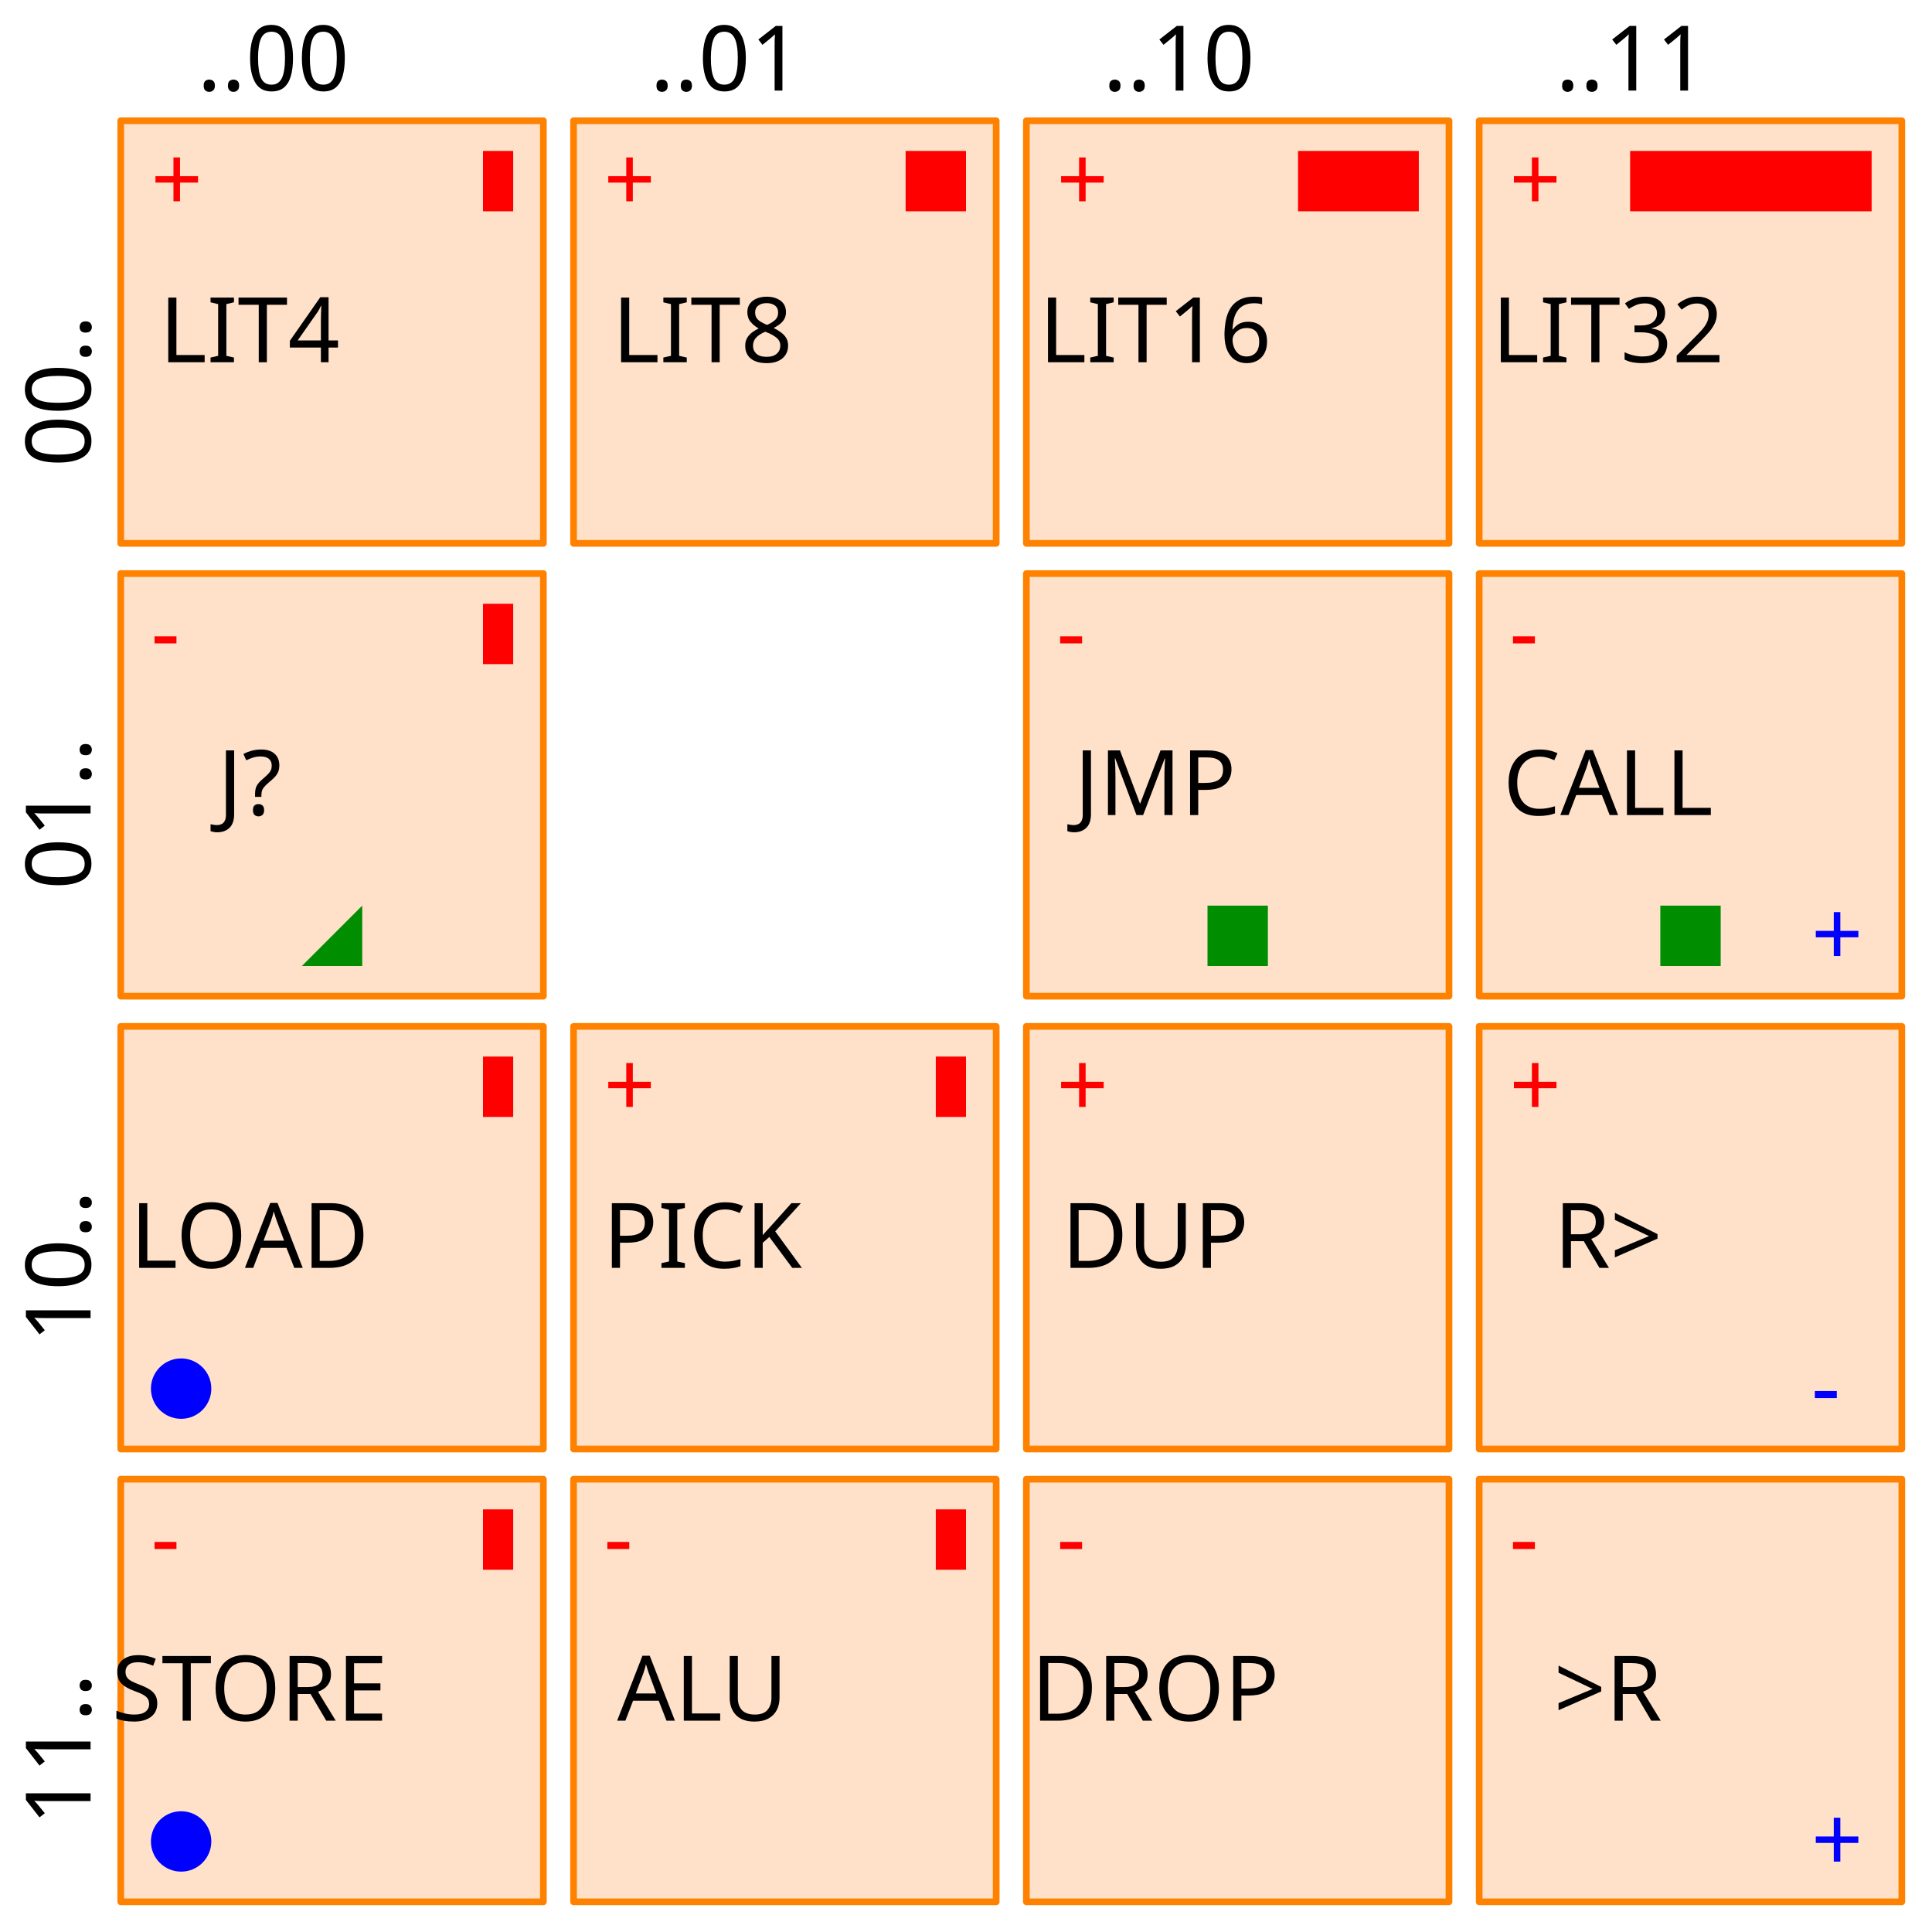
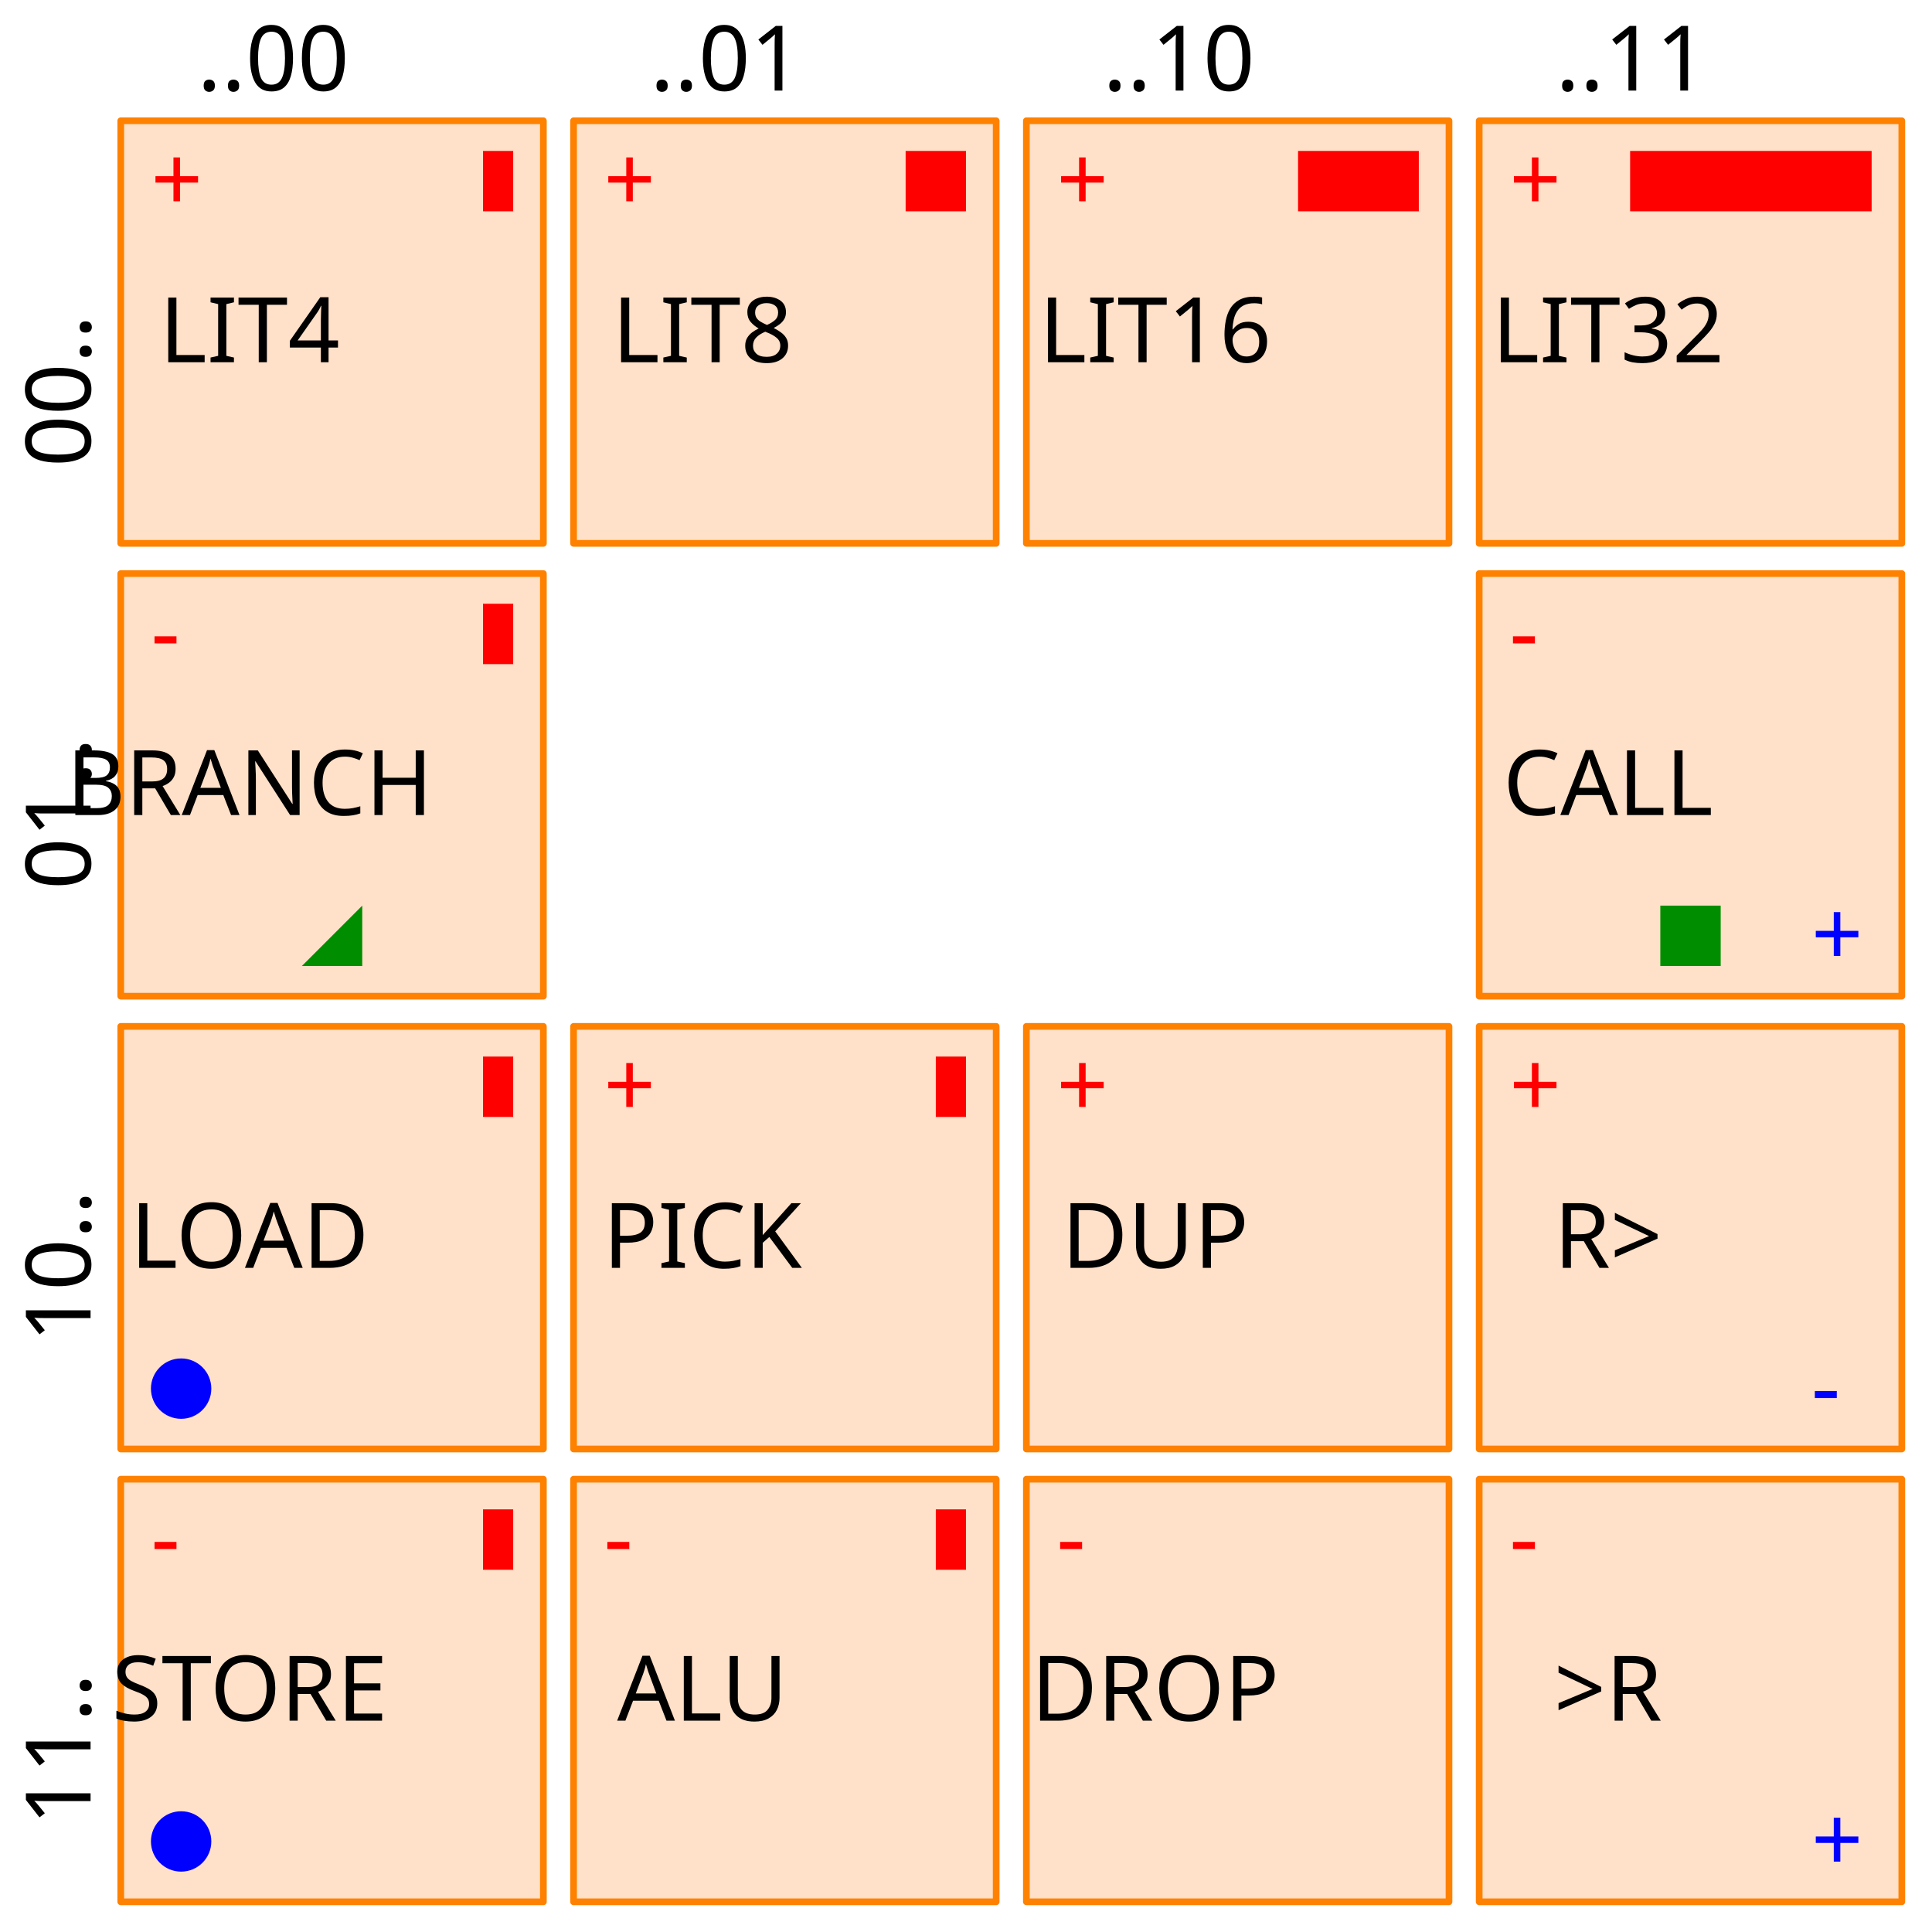
<svg xmlns="http://www.w3.org/2000/svg" width="512" height="512" id="svg2" version="1.1">
  <defs id="defs4" />
  <g id="layer1" transform="translate(0,-540.3622)">
    <g id="g4640" transform="translate(24,-104)">
      <rect y="676.362" x="8" height="112" width="112" id="rect2987-9" style="color:#000000;fill:#ff7300;fill-opacity:0.215;fill-rule:nonzero;stroke:#ff8100;stroke-width:1.772;stroke-linecap:round;stroke-linejoin:round;stroke-miterlimit:4;stroke-opacity:1;stroke-dasharray:none;stroke-dashoffset:0;marker:none;visibility:visible;display:inline;overflow:visible;enable-background:accumulate" />
      <text id="text3192-7" y="740.362" x="64" style="font-size:24px;font-style:normal;font-weight:normal;text-align:center;line-height:125%;letter-spacing:0px;word-spacing:0px;text-anchor:middle;fill:#000000;fill-opacity:1;stroke:none;font-family:Sans" xml:space="preserve">
        <tspan y="740.362" x="64" id="tspan3194-7">LIT4</tspan>
      </text>
      <rect y="684.362" x="104" height="16" width="8" id="rect2987-98-7-5-4" style="color:#000000;fill:#ff0000;fill-opacity:1;fill-rule:nonzero;stroke:none;stroke-width:1.772;marker:none;visibility:visible;display:inline;overflow:visible;enable-background:accumulate" />
      <text id="text4413-1" y="700.362" x="16" style="font-size:24px;font-style:normal;font-weight:normal;line-height:125%;letter-spacing:0px;word-spacing:0px;fill:#ff0000;fill-opacity:1;stroke:none;font-family:Sans" xml:space="preserve">
        <tspan y="700.362" x="16" id="tspan4415-3">+</tspan>
      </text>
    </g>
    <g id="g4694" transform="translate(136,-104)">
      <rect y="676.362" x="136" height="112" width="112" id="rect2987-8-2" style="color:#000000;fill:#ff7300;fill-opacity:0.215;fill-rule:nonzero;stroke:#ff8100;stroke-width:1.772;stroke-linecap:round;stroke-linejoin:round;stroke-miterlimit:4;stroke-opacity:1;stroke-dasharray:none;stroke-dashoffset:0;marker:none;visibility:visible;display:inline;overflow:visible;enable-background:accumulate" />
      <text id="text3192-7-0" y="740.362" x="192" style="font-size:24px;font-style:normal;font-weight:normal;text-align:center;line-height:125%;letter-spacing:0px;word-spacing:0px;text-anchor:middle;fill:#000000;fill-opacity:1;stroke:none;font-family:Sans" xml:space="preserve">
        <tspan y="740.362" x="192" id="tspan3194-7-6">LIT16</tspan>
      </text>
      <rect y="684.362" x="208" height="16" width="32" id="rect2987-98-7-5-5" style="color:#000000;fill:#ff0000;fill-opacity:1;fill-rule:nonzero;stroke:none;stroke-width:1.772;marker:none;visibility:visible;display:inline;overflow:visible;enable-background:accumulate" />
      <text id="text4413-30" y="700.362" x="144" style="font-size:24px;font-style:normal;font-weight:normal;line-height:125%;letter-spacing:0px;word-spacing:0px;fill:#ff0000;fill-opacity:1;stroke:none;font-family:Sans" xml:space="preserve">
        <tspan y="700.362" x="144" id="tspan4415-2">+</tspan>
-       </text>
-     </g>
-     <g id="g4678" transform="translate(8,144)">
-       <rect y="548.362" x="264" height="112" width="112" id="rect2987-5" style="color:#000000;fill:#ff7300;fill-opacity:0.215;fill-rule:nonzero;stroke:#ff8100;stroke-width:1.772;stroke-linecap:round;stroke-linejoin:round;stroke-miterlimit:4;stroke-opacity:1;stroke-dasharray:none;stroke-dashoffset:0;marker:none;visibility:visible;display:inline;overflow:visible;enable-background:accumulate" />
-       <text id="text3192-0-2" y="612.362" x="320" style="font-size:24px;font-style:normal;font-weight:normal;text-align:center;line-height:125%;letter-spacing:0px;word-spacing:0px;text-anchor:middle;fill:#000000;fill-opacity:1;stroke:none;font-family:Sans" xml:space="preserve">
-         <tspan y="612.362" x="320" id="tspan3194-4-4">JMP</tspan>
-       </text>
-       <rect y="636.362" x="312" height="16" width="16" id="rect2987-98-5" style="color:#000000;fill:#008e00;fill-opacity:1;fill-rule:nonzero;stroke:none;stroke-width:1.772;marker:none;visibility:visible;display:inline;overflow:visible;enable-background:accumulate" />
-       <text id="text4413-6" y="572.362" x="272" style="font-size:24px;font-style:normal;font-weight:normal;line-height:125%;letter-spacing:0px;word-spacing:0px;fill:#ff0000;fill-opacity:1;stroke:none;font-family:Sans" xml:space="preserve">
-         <tspan y="572.362" x="272" id="tspan4415-5">-</tspan>
      </text>
    </g>
    <g id="g4671" transform="translate(-120,384)">
      <rect y="548.362" x="392" height="112" width="112" id="rect2987-8-28" style="color:#000000;fill:#ff7300;fill-opacity:0.215;fill-rule:nonzero;stroke:#ff8100;stroke-width:1.772;stroke-linecap:round;stroke-linejoin:round;stroke-miterlimit:4;stroke-opacity:1;stroke-dasharray:none;stroke-dashoffset:0;marker:none;visibility:visible;display:inline;overflow:visible;enable-background:accumulate" />
      <text id="text3192-7-01-9-5-3" y="612.362" x="448" style="font-size:24px;font-style:normal;font-weight:normal;text-align:center;line-height:125%;letter-spacing:0px;word-spacing:0px;text-anchor:middle;fill:#000000;fill-opacity:1;stroke:none;font-family:Sans" xml:space="preserve">
        <tspan y="612.362" x="448" id="tspan3194-7-7-8-9-2">DROP</tspan>
      </text>
      <text id="text4413-5" y="572.362" x="400" style="font-size:24px;font-style:normal;font-weight:normal;line-height:125%;letter-spacing:0px;word-spacing:0px;fill:#ff0000;fill-opacity:1;stroke:none;font-family:Sans" xml:space="preserve">
        <tspan y="572.362" x="400" id="tspan4415-9">-</tspan>
      </text>
    </g>
    <g id="g4702" transform="translate(128,-104)">
      <rect y="676.362" x="264" height="112" width="112" id="rect2987-9-5" style="color:#000000;fill:#ff7300;fill-opacity:0.215;fill-rule:nonzero;stroke:#ff8100;stroke-width:1.772;stroke-linecap:round;stroke-linejoin:round;stroke-miterlimit:4;stroke-opacity:1;stroke-dasharray:none;stroke-dashoffset:0;marker:none;visibility:visible;display:inline;overflow:visible;enable-background:accumulate" />
      <text id="text3192-7-9" y="740.362" x="320" style="font-size:24px;font-style:normal;font-weight:normal;text-align:center;line-height:125%;letter-spacing:0px;word-spacing:0px;text-anchor:middle;fill:#000000;fill-opacity:1;stroke:none;font-family:Sans" xml:space="preserve">
        <tspan y="740.362" x="320" id="tspan3194-7-9">LIT32</tspan>
      </text>
      <rect y="684.362" x="304" height="16" width="64" id="rect2987-98-7-5-5-6" style="color:#000000;fill:#ff0000;fill-opacity:1;fill-rule:nonzero;stroke:none;stroke-width:1.772;marker:none;visibility:visible;display:inline;overflow:visible;enable-background:accumulate" />
      <text id="text4413-56" y="700.362" x="272" style="font-size:24px;font-style:normal;font-weight:normal;line-height:125%;letter-spacing:0px;word-spacing:0px;fill:#ff0000;fill-opacity:1;stroke:none;font-family:Sans" xml:space="preserve">
        <tspan y="700.362" x="272" id="tspan4415-53">+</tspan>
      </text>
    </g>
    <g id="g4710" transform="translate(16,128)">
      <rect y="804.362" x="136" height="112" width="112" id="rect2987-8-6" style="color:#000000;fill:#ff7300;fill-opacity:0.215;fill-rule:nonzero;stroke:#ff8100;stroke-width:1.772;stroke-linecap:round;stroke-linejoin:round;stroke-miterlimit:4;stroke-opacity:1;stroke-dasharray:none;stroke-dashoffset:0;marker:none;visibility:visible;display:inline;overflow:visible;enable-background:accumulate" />
      <text id="text3192-7-01-9-5-3-3-6-4" y="868.362" x="192" style="font-size:24px;font-style:normal;font-weight:normal;text-align:center;line-height:125%;letter-spacing:0px;word-spacing:0px;text-anchor:middle;fill:#000000;fill-opacity:1;stroke:none;font-family:Sans" xml:space="preserve">
        <tspan y="868.362" x="192" id="tspan3194-7-7-8-9-2-1-6-9">ALU</tspan>
      </text>
      <rect y="812.362" x="232" height="16" width="8" id="rect2987-98-7-3" style="color:#000000;fill:#ff0000;fill-opacity:1;fill-rule:nonzero;stroke:none;stroke-width:1.772;marker:none;visibility:visible;display:inline;overflow:visible;enable-background:accumulate" />
      <text id="text4413-9" y="828.362" x="144" style="font-size:24px;font-style:normal;font-weight:normal;line-height:125%;letter-spacing:0px;word-spacing:0px;fill:#ff0000;fill-opacity:1;stroke:none;font-family:Sans" xml:space="preserve">
        <tspan y="828.362" x="144" id="tspan4415-88">-</tspan>
      </text>
    </g>
    <g id="g4726" transform="translate(8,-120)">
      <rect y="932.362" x="264" height="112" width="112" id="rect2987-9-5-9" style="color:#000000;fill:#ff7300;fill-opacity:0.215;fill-rule:nonzero;stroke:#ff8100;stroke-width:1.772;stroke-linecap:round;stroke-linejoin:round;stroke-miterlimit:4;stroke-opacity:1;stroke-dasharray:none;stroke-dashoffset:0;marker:none;visibility:visible;display:inline;overflow:visible;enable-background:accumulate" />
      <text id="text3192-7-01-9" y="996.362" x="320" style="font-size:24px;font-style:normal;font-weight:normal;text-align:center;line-height:125%;letter-spacing:0px;word-spacing:0px;text-anchor:middle;fill:#000000;fill-opacity:1;stroke:none;font-family:Sans" xml:space="preserve">
        <tspan y="996.362" x="320" id="tspan3194-7-7-8">DUP</tspan>
      </text>
      <text id="text4413-7" y="956.362" x="272" style="font-size:24px;font-style:normal;font-weight:normal;line-height:125%;letter-spacing:0px;word-spacing:0px;fill:#ff0000;fill-opacity:1;stroke:none;font-family:Sans" xml:space="preserve">
        <tspan y="956.362" x="272" id="tspan4415-13">+</tspan>
      </text>
    </g>
    <g id="g4656" transform="translate(-240,-120)">
      <rect y="932.362" x="392" height="112" width="112" id="rect2987-8-2-7-3" style="color:#000000;fill:#ff7300;fill-opacity:0.215;fill-rule:nonzero;stroke:#ff8100;stroke-width:1.772;stroke-linecap:round;stroke-linejoin:round;stroke-miterlimit:4;stroke-opacity:1;stroke-dasharray:none;stroke-dashoffset:0;marker:none;visibility:visible;display:inline;overflow:visible;enable-background:accumulate" />
      <text id="text3192-7-01-9-5" y="996.362" x="448" style="font-size:24px;font-style:normal;font-weight:normal;text-align:center;line-height:125%;letter-spacing:0px;word-spacing:0px;text-anchor:middle;fill:#000000;fill-opacity:1;stroke:none;font-family:Sans" xml:space="preserve">
        <tspan y="996.362" x="448" id="tspan3194-7-7-8-9">PICK</tspan>
      </text>
      <text id="text4413-29" y="956.362" x="400" style="font-size:24px;font-style:normal;font-weight:normal;line-height:125%;letter-spacing:0px;word-spacing:0px;fill:#ff0000;fill-opacity:1;stroke:none;font-family:Sans" xml:space="preserve">
        <tspan y="956.362" x="400" id="tspan4415-29">+</tspan>
      </text>
    </g>
    <g id="g4733" transform="translate(256,-120)">
      <rect y="932.362" x="136" height="112" width="112" id="rect2987-8-2-3" style="color:#000000;fill:#ff7300;fill-opacity:0.215;fill-rule:nonzero;stroke:#ff8100;stroke-width:1.772;stroke-linecap:round;stroke-linejoin:round;stroke-miterlimit:4;stroke-opacity:1;stroke-dasharray:none;stroke-dashoffset:0;marker:none;visibility:visible;display:inline;overflow:visible;enable-background:accumulate" />
      <text id="text3192-7-01-7" y="996.362" x="192" style="font-size:24px;font-style:normal;font-weight:normal;text-align:center;line-height:125%;letter-spacing:0px;word-spacing:0px;text-anchor:middle;fill:#000000;fill-opacity:1;stroke:none;font-family:Sans" xml:space="preserve">
        <tspan y="996.362" x="192" id="tspan3194-7-7-7">R&gt;</tspan>
      </text>
      <text id="text4413-95" y="956.362" x="144" style="font-size:24px;font-style:normal;font-weight:normal;line-height:125%;letter-spacing:0px;word-spacing:0px;fill:#ff0000;fill-opacity:1;stroke:none;font-family:Sans" xml:space="preserve">
        <tspan y="956.362" x="144" id="tspan4415-94">+</tspan>
      </text>
      <text id="text4413-30-5" y="1036.362" x="224" style="font-size:24px;font-style:normal;font-weight:normal;line-height:125%;letter-spacing:0px;word-spacing:0px;fill:#0000ff;fill-opacity:1;stroke:none;font-family:Sans" xml:space="preserve">
        <tspan y="1036.362" x="224" id="tspan4415-2-0">-</tspan>
      </text>
    </g>
    <g id="g4625" transform="translate(384,-2.6171874e-6)">
      <rect y="932.362" x="8" height="112" width="112" id="rect2987-9-4" style="color:#000000;fill:#ff7300;fill-opacity:0.215;fill-rule:nonzero;stroke:#ff8100;stroke-width:1.772;stroke-linecap:round;stroke-linejoin:round;stroke-miterlimit:4;stroke-opacity:1;stroke-dasharray:none;stroke-dashoffset:0;marker:none;visibility:visible;display:inline;overflow:visible;enable-background:accumulate" />
      <text id="text3192-7-01" y="996.362" x="64" style="font-size:24px;font-style:normal;font-weight:normal;text-align:center;line-height:125%;letter-spacing:0px;word-spacing:0px;text-anchor:middle;fill:#000000;fill-opacity:1;stroke:none;font-family:Sans" xml:space="preserve">
        <tspan y="996.362" x="64" id="tspan3194-7-7">&gt;R</tspan>
      </text>
      <text id="text4413-0" y="956.362" x="16" style="font-size:24px;font-style:normal;font-weight:normal;line-height:125%;letter-spacing:0px;word-spacing:0px;fill:#ff0000;fill-opacity:1;stroke:none;font-family:Sans" xml:space="preserve">
        <tspan y="956.362" x="16" id="tspan4415-6">-</tspan>
      </text>
      <text id="text4413-30-5-5" y="1036.362" x="96" style="font-size:24px;font-style:normal;font-weight:normal;line-height:125%;letter-spacing:0px;word-spacing:0px;fill:#0000ff;fill-opacity:1;stroke:none;font-family:Sans" xml:space="preserve">
        <tspan y="1036.362" x="96" id="tspan4415-2-0-9">+</tspan>
      </text>
    </g>
    <g id="g4802" transform="translate(-104,16)">
      <rect y="676.362" x="136" height="112" width="112" id="rect2987-8" style="color:#000000;fill:#ff7300;fill-opacity:0.215;fill-rule:nonzero;stroke:#ff8100;stroke-width:1.772;stroke-linecap:round;stroke-linejoin:round;stroke-miterlimit:4;stroke-opacity:1;stroke-dasharray:none;stroke-dashoffset:0;marker:none;visibility:visible;display:inline;overflow:visible;enable-background:accumulate" />
-       <text id="text3192-0" y="740.362" x="192" style="font-size:24px;font-style:normal;font-weight:normal;text-align:center;line-height:125%;letter-spacing:0px;word-spacing:0px;text-anchor:middle;fill:#000000;fill-opacity:1;stroke:none;font-family:Sans" xml:space="preserve">
-         <tspan y="740.362" x="192" id="tspan3194-4">J?</tspan>
+       <text id="text3192-0" y="740.362" x="192" style="font-style:normal;font-weight:normal;font-size:24px;line-height:125%;font-family:Sans;text-align:center;letter-spacing:0px;word-spacing:0px;text-anchor:middle;fill:#000000;fill-opacity:1;stroke:none" xml:space="preserve">
+         <tspan y="740.362" x="192" id="tspan3194-4">BRANCH</tspan>
      </text>
      <path style="color:#000000;fill:#008e00;fill-opacity:1;fill-rule:nonzero;stroke:none;stroke-width:1.772;marker:none;visibility:visible;display:inline;overflow:visible;enable-background:accumulate" d="m 200,764.362 0,16 -16,0 z" id="rect2987-98-6" />
      <text id="text4413-3" y="700.362" x="144" style="font-size:24px;font-style:normal;font-weight:normal;line-height:125%;letter-spacing:0px;word-spacing:0px;fill:#ff0000;fill-opacity:1;stroke:none;font-family:Sans" xml:space="preserve">
        <tspan y="700.362" x="144" id="tspan4415-1">-</tspan>
      </text>
      <rect style="color:#000000;fill:#ff0000;fill-opacity:1;fill-rule:nonzero;stroke:none;stroke-width:1.772;marker:none;visibility:visible;display:inline;overflow:visible;enable-background:accumulate" id="rect2987-98-7-5-4-6" width="8" height="16" x="232" y="684.362" />
    </g>
    <g id="g4838" transform="translate(0,16)">
      <rect y="676.362" x="392" height="112" width="112" id="rect2987-5-3" style="color:#000000;fill:#ff7300;fill-opacity:0.215;fill-rule:nonzero;stroke:#ff8100;stroke-width:1.772;stroke-linecap:round;stroke-linejoin:round;stroke-miterlimit:4;stroke-opacity:1;stroke-dasharray:none;stroke-dashoffset:0;marker:none;visibility:visible;display:inline;overflow:visible;enable-background:accumulate" />
      <text id="text3192-0-2-8" y="740.362" x="448" style="font-size:24px;font-style:normal;font-weight:normal;text-align:center;line-height:125%;letter-spacing:0px;word-spacing:0px;text-anchor:middle;fill:#000000;fill-opacity:1;stroke:none;font-family:Sans" xml:space="preserve">
        <tspan y="740.362" x="448" id="tspan3194-4-4-7">CALL</tspan>
      </text>
      <rect y="764.362" x="440" height="16" width="16" id="rect2987-98-5-1" style="color:#000000;fill:#008e00;fill-opacity:1;fill-rule:nonzero;stroke:none;stroke-width:1.772;marker:none;visibility:visible;display:inline;overflow:visible;enable-background:accumulate" />
      <text id="text4413-6-3" y="700.362" x="400" style="font-size:24px;font-style:normal;font-weight:normal;line-height:125%;letter-spacing:0px;word-spacing:0px;fill:#ff0000;fill-opacity:1;stroke:none;font-family:Sans" xml:space="preserve">
        <tspan y="700.362" x="400" id="tspan4415-5-0">-</tspan>
      </text>
      <text xml:space="preserve" style="font-size:24px;font-style:normal;font-weight:normal;line-height:125%;letter-spacing:0px;word-spacing:0px;fill:#0000ff;fill-opacity:1;stroke:none;font-family:Sans" x="480" y="780.362" id="text4413-30-5-5-2">
        <tspan id="tspan4415-2-0-9-0" x="480" y="780.362">+</tspan>
      </text>
    </g>
    <text id="text3192-7-6" y="564.362" x="88" style="font-size:24px;font-style:normal;font-weight:normal;text-align:center;line-height:125%;letter-spacing:0px;word-spacing:0px;text-anchor:middle;fill:#000000;fill-opacity:1;stroke:none;font-family:Sans" xml:space="preserve">
      <tspan y="564.362" x="88" id="tspan3194-7-67">..00</tspan>
    </text>
    <text id="text3192-7-6-2" y="564.362" x="208" style="font-size:24px;font-style:normal;font-weight:normal;text-align:center;line-height:125%;letter-spacing:0px;word-spacing:0px;text-anchor:middle;fill:#000000;fill-opacity:1;stroke:none;font-family:Sans" xml:space="preserve">
      <tspan y="564.362" x="208" id="tspan3194-7-67-8">..01</tspan>
    </text>
    <text id="text3192-7-6-4" y="564.362" x="328" style="font-size:24px;font-style:normal;font-weight:normal;text-align:center;line-height:125%;letter-spacing:0px;word-spacing:0px;text-anchor:middle;fill:#000000;fill-opacity:1;stroke:none;font-family:Sans" xml:space="preserve">
      <tspan y="564.362" x="328" id="tspan3194-7-67-3">..10</tspan>
    </text>
    <text id="text3192-7-6-3" y="564.362" x="448" style="font-size:24px;font-style:normal;font-weight:normal;text-align:center;line-height:125%;letter-spacing:0px;word-spacing:0px;text-anchor:middle;fill:#000000;fill-opacity:1;stroke:none;font-family:Sans" xml:space="preserve">
      <tspan y="564.362" x="448" id="tspan3194-7-67-5">..11</tspan>
    </text>
    <text id="text3192-7-6-0" y="24" x="-628.362" style="font-size:24px;font-style:normal;font-weight:normal;text-align:center;line-height:125%;letter-spacing:0px;word-spacing:0px;text-anchor:middle;fill:#000000;fill-opacity:1;stroke:none;font-family:Sans" xml:space="preserve" transform="matrix(0,-1,1,0,0,0)">
      <tspan y="24" x="-628.362" id="tspan3194-7-67-2">00..</tspan>
    </text>
    <text id="text3192-7-6-0-9" y="24" x="-740.362" style="font-size:24px;font-style:normal;font-weight:normal;text-align:center;line-height:125%;letter-spacing:0px;word-spacing:0px;text-anchor:middle;fill:#000000;fill-opacity:1;stroke:none;font-family:Sans" xml:space="preserve" transform="matrix(0,-1,1,0,0,0)">
      <tspan y="24" x="-740.362" id="tspan3194-7-67-2-3">01..</tspan>
    </text>
    <text id="text3192-7-6-0-5" y="24" x="-860.362" style="font-size:24px;font-style:normal;font-weight:normal;text-align:center;line-height:125%;letter-spacing:0px;word-spacing:0px;text-anchor:middle;fill:#000000;fill-opacity:1;stroke:none;font-family:Sans" xml:space="preserve" transform="matrix(0,-1,1,0,0,0)">
      <tspan y="24" x="-860.362" id="tspan3194-7-67-2-8">10..</tspan>
    </text>
    <text id="text3192-7-6-0-7" y="24" x="-988.362" style="font-size:24px;font-style:normal;font-weight:normal;text-align:center;line-height:125%;letter-spacing:0px;word-spacing:0px;text-anchor:middle;fill:#000000;fill-opacity:1;stroke:none;font-family:Sans" xml:space="preserve" transform="matrix(0,-1,1,0,0,0)">
      <tspan y="24" x="-988.362" id="tspan3194-7-67-2-6">11..</tspan>
    </text>
    <g id="g4694-5" transform="translate(16,-104)">
      <rect y="676.362" x="136" height="112" width="112" id="rect2987-8-2-7" style="color:#000000;fill:#ff7300;fill-opacity:0.215;fill-rule:nonzero;stroke:#ff8100;stroke-width:1.772;stroke-linecap:round;stroke-linejoin:round;stroke-miterlimit:4;stroke-opacity:1;stroke-dasharray:none;stroke-dashoffset:0;marker:none;visibility:visible;display:inline;overflow:visible;enable-background:accumulate" />
      <text id="text3192-7-0-1" y="740.362" x="192" style="font-size:24px;font-style:normal;font-weight:normal;text-align:center;line-height:125%;letter-spacing:0px;word-spacing:0px;text-anchor:middle;fill:#000000;fill-opacity:1;stroke:none;font-family:Sans" xml:space="preserve">
        <tspan y="740.362" x="192" id="tspan3194-7-6-4">LIT8</tspan>
      </text>
      <rect y="684.362" x="224" height="16" width="16" id="rect2987-98-7-5-5-64" style="color:#000000;fill:#ff0000;fill-opacity:1;fill-rule:nonzero;stroke:none;stroke-width:1.772;marker:none;visibility:visible;display:inline;overflow:visible;enable-background:accumulate" />
      <text id="text4413-30-2" y="700.362" x="144" style="font-size:24px;font-style:normal;font-weight:normal;line-height:125%;letter-spacing:0px;word-spacing:0px;fill:#ff0000;fill-opacity:1;stroke:none;font-family:Sans" xml:space="preserve">
        <tspan y="700.362" x="144" id="tspan4415-2-5">+</tspan>
      </text>
    </g>
    <g id="g5086" transform="translate(-104,136)">
      <rect y="676.362" x="136" height="112" width="112" id="rect2987-5-4" style="color:#000000;fill:#ff7300;fill-opacity:0.215;fill-rule:nonzero;stroke:#ff8100;stroke-width:1.772;stroke-linecap:round;stroke-linejoin:round;stroke-miterlimit:4;stroke-opacity:1;stroke-dasharray:none;stroke-dashoffset:0;marker:none;visibility:visible;display:inline;overflow:visible;enable-background:accumulate" />
      <text id="text3192-7-01-9-5-3-3" y="740.362" x="192" style="font-size:24px;font-style:normal;font-weight:normal;text-align:center;line-height:125%;letter-spacing:0px;word-spacing:0px;text-anchor:middle;fill:#000000;fill-opacity:1;stroke:none;font-family:Sans" xml:space="preserve">
        <tspan y="740.362" x="192" id="tspan3194-7-7-8-9-2-1">LOAD</tspan>
      </text>
-       <path transform="translate(-128,492.3622)" d="m 288,280 c 0,4.418 -3.582,8 -8,8 -4.418,0 -8,-3.582 -8,-8 0,-4.418 3.582,-8 8,-8 4.418,0 8,3.582 8,8 z" id="path4350" style="color:#000000;fill:#0000ff;fill-opacity:1;fill-rule:nonzero;stroke:none;stroke-width:1.772;marker:none;visibility:visible;display:inline;overflow:visible;enable-background:accumulate" />
+       <path transform="translate(-128,492.3622)" d="m 288,280 a 8,8 0 0 1 -8,8 8,8 0 0 1 -8,-8 8,8 0 0 1 8,-8 8,8 0 0 1 8,8 z" id="path4350" style="color:#000000;fill:#0000ff;fill-opacity:1;fill-rule:nonzero;stroke:none;stroke-width:1.772;marker:none;visibility:visible;display:inline;overflow:visible;enable-background:accumulate" />
      <rect y="684.362" x="232" height="16" width="8" id="rect2987-98-7-5-4-6-7" style="color:#000000;fill:#ff0000;fill-opacity:1;fill-rule:nonzero;stroke:none;stroke-width:1.772;marker:none;visibility:visible;display:inline;overflow:visible;enable-background:accumulate" />
    </g>
    <g id="g5119" transform="translate(-104,-2.6171874e-6)">
      <rect y="932.362" x="136" height="112" width="112" id="rect2987-8-28-9" style="color:#000000;fill:#ff7300;fill-opacity:0.215;fill-rule:nonzero;stroke:#ff8100;stroke-width:1.772;stroke-linecap:round;stroke-linejoin:round;stroke-miterlimit:4;stroke-opacity:1;stroke-dasharray:none;stroke-dashoffset:0;marker:none;visibility:visible;display:inline;overflow:visible;enable-background:accumulate" />
      <text id="text3192-7-01-9-5-3-3-0" y="996.362" x="192" style="font-size:24px;font-style:normal;font-weight:normal;text-align:center;line-height:125%;letter-spacing:0px;word-spacing:0px;text-anchor:middle;fill:#000000;fill-opacity:1;stroke:none;font-family:Sans" xml:space="preserve">
        <tspan y="996.362" x="192" id="tspan3194-7-7-8-9-2-1-0">STORE</tspan>
      </text>
-       <path d="m 288,280 c 0,4.418 -3.582,8 -8,8 -4.418,0 -8,-3.582 -8,-8 0,-4.418 3.582,-8 8,-8 4.418,0 8,3.582 8,8 z" id="path4350-3" style="color:#000000;fill:#0000ff;fill-opacity:1;fill-rule:nonzero;stroke:none;stroke-width:1.772;marker:none;visibility:visible;display:inline;overflow:visible;enable-background:accumulate" transform="translate(-128,748.3622)" />
+       <path d="m 288,280 a 8,8 0 0 1 -8,8 8,8 0 0 1 -8,-8 8,8 0 0 1 8,-8 8,8 0 0 1 8,8 z" id="path4350-3" style="color:#000000;fill:#0000ff;fill-opacity:1;fill-rule:nonzero;stroke:none;stroke-width:1.772;marker:none;visibility:visible;display:inline;overflow:visible;enable-background:accumulate" transform="translate(-128,748.3622)" />
      <text id="text4413-8" y="956.362" x="144" style="font-size:24px;font-style:normal;font-weight:normal;line-height:125%;letter-spacing:0px;word-spacing:0px;fill:#ff0000;fill-opacity:1;stroke:none;font-family:Sans" xml:space="preserve">
        <tspan y="956.362" x="144" id="tspan4415-8">-</tspan>
      </text>
      <rect style="color:#000000;fill:#ff0000;fill-opacity:1;fill-rule:nonzero;stroke:none;stroke-width:1.772;marker:none;visibility:visible;display:inline;overflow:visible;enable-background:accumulate" id="rect2987-98-7-5-4-6-7-7" width="8" height="16" x="232" y="940.362" />
    </g>
    <rect y="820.362" x="248" height="16" width="8" id="rect2987-98-7-5-4-6-7-73" style="color:#000000;fill:#ff0000;fill-opacity:1;fill-rule:nonzero;stroke:none;stroke-width:1.772;marker:none;visibility:visible;display:inline;overflow:visible;enable-background:accumulate" />
  </g>
</svg>
